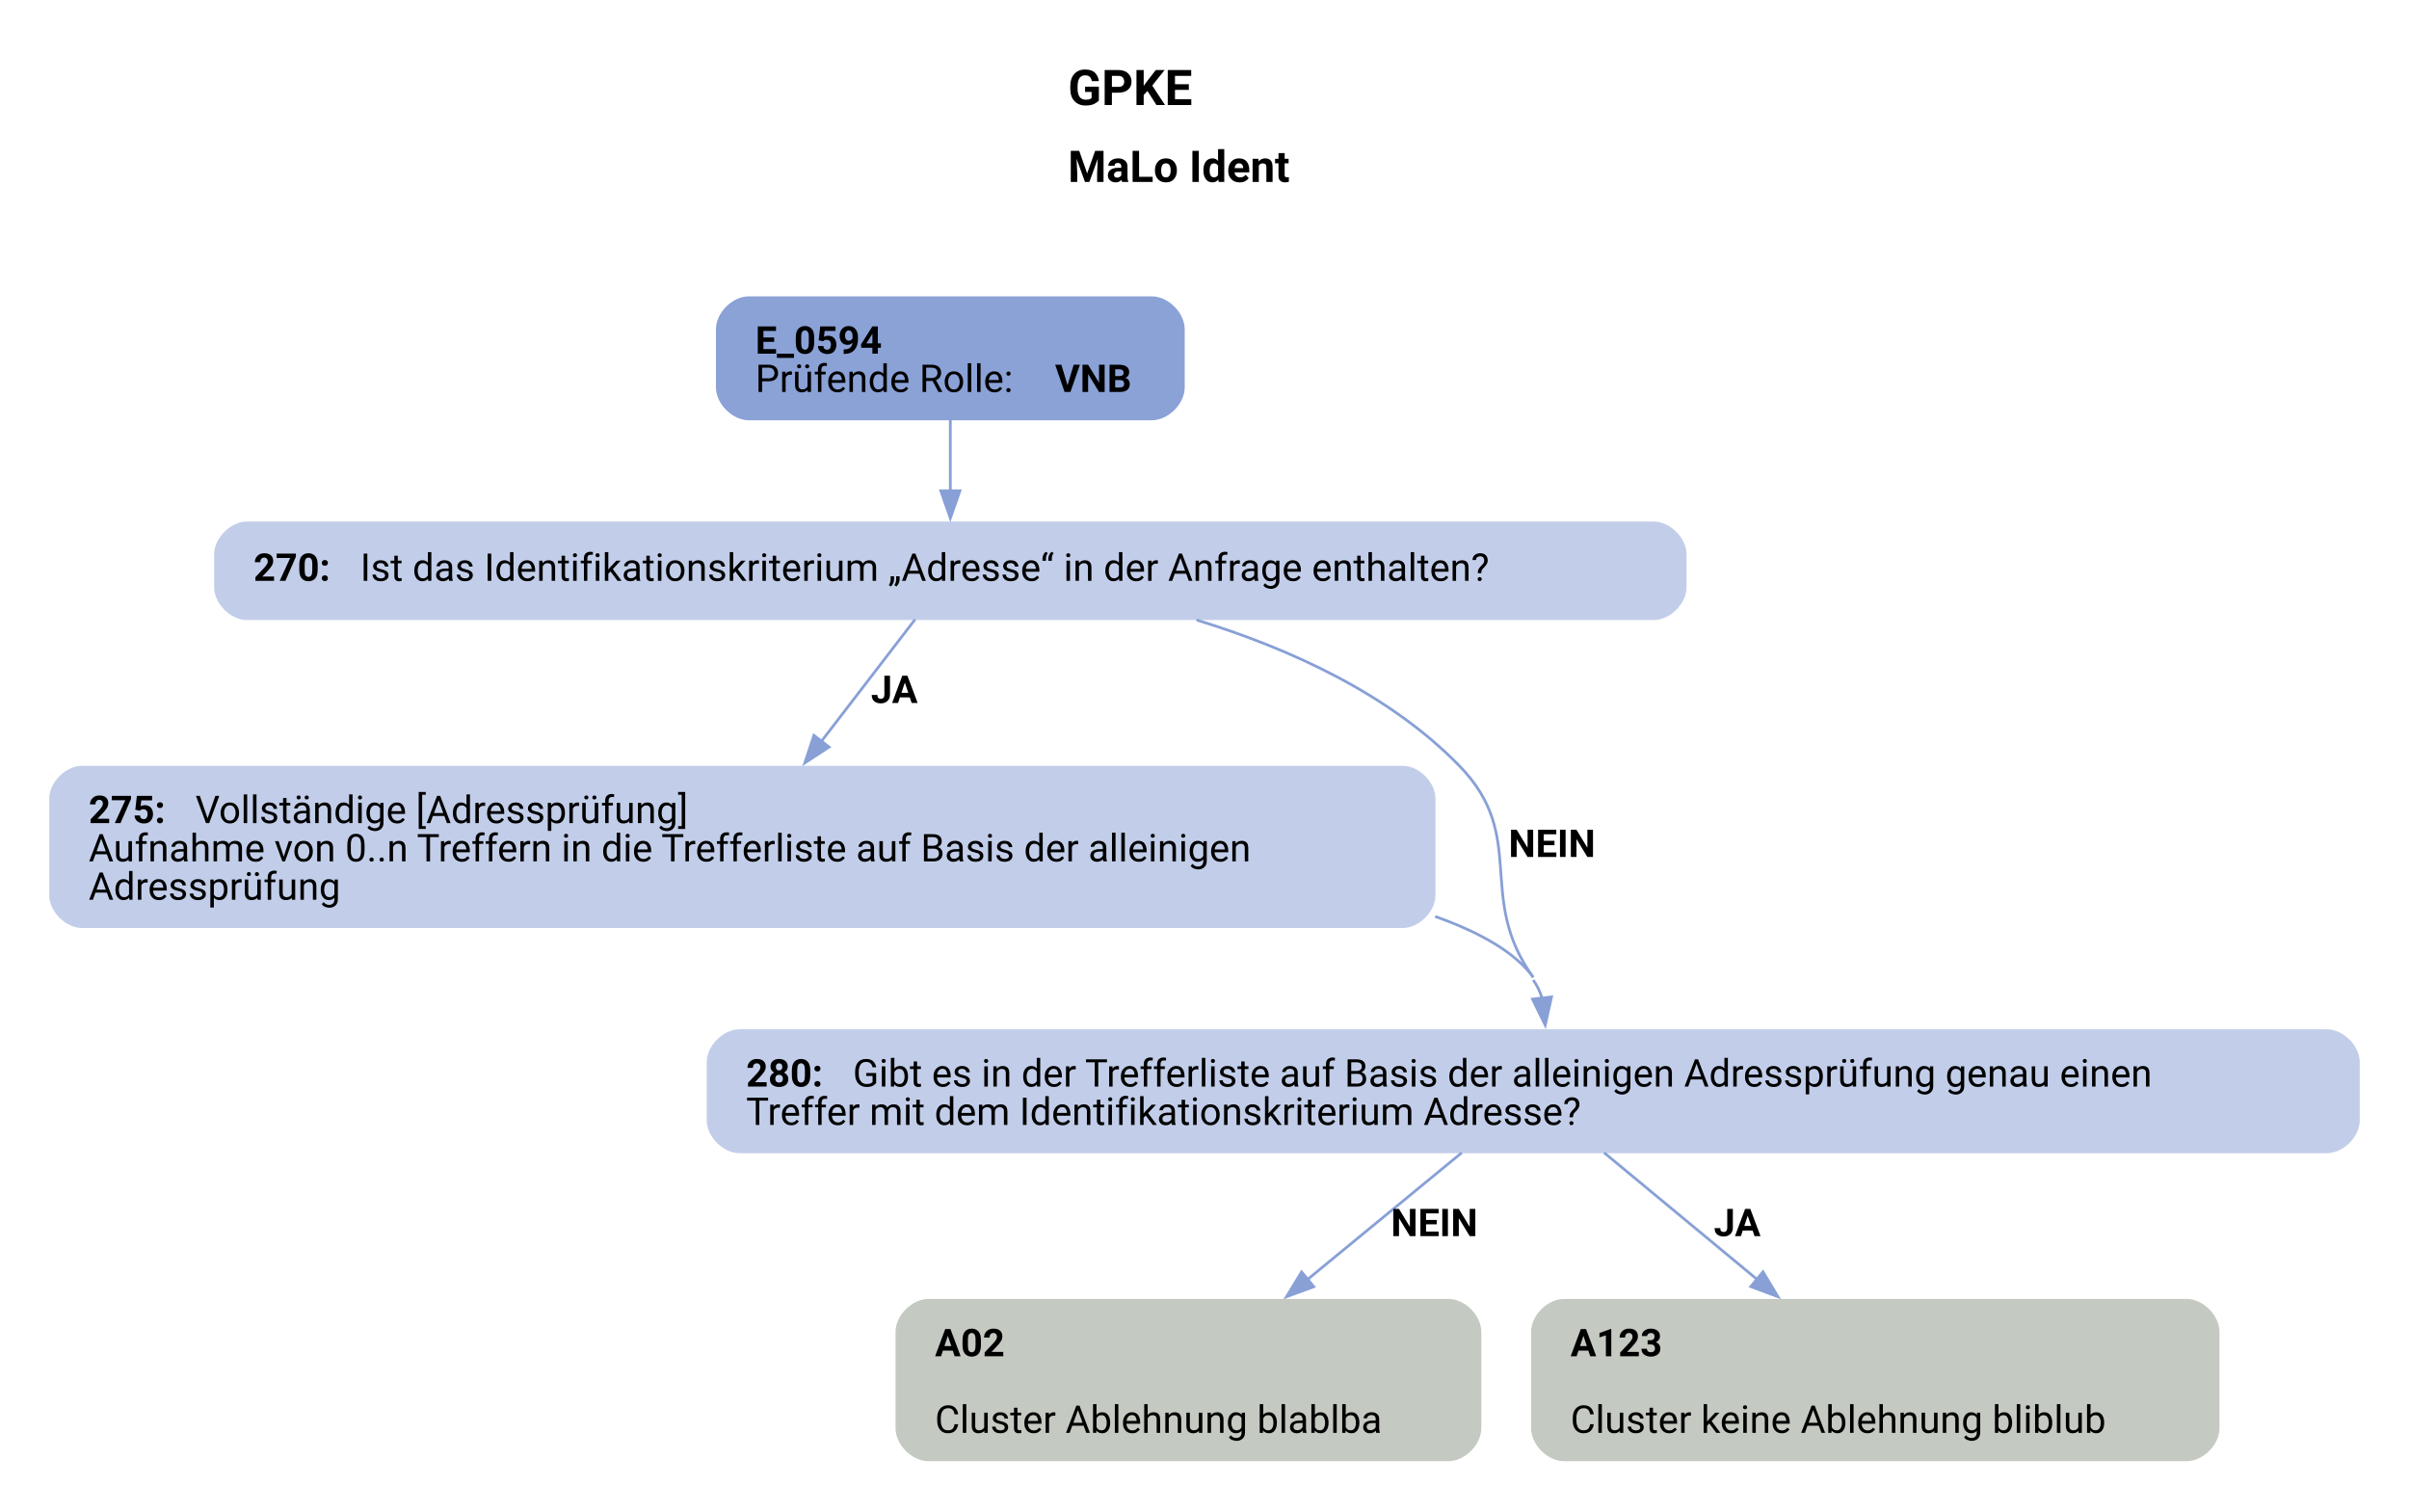
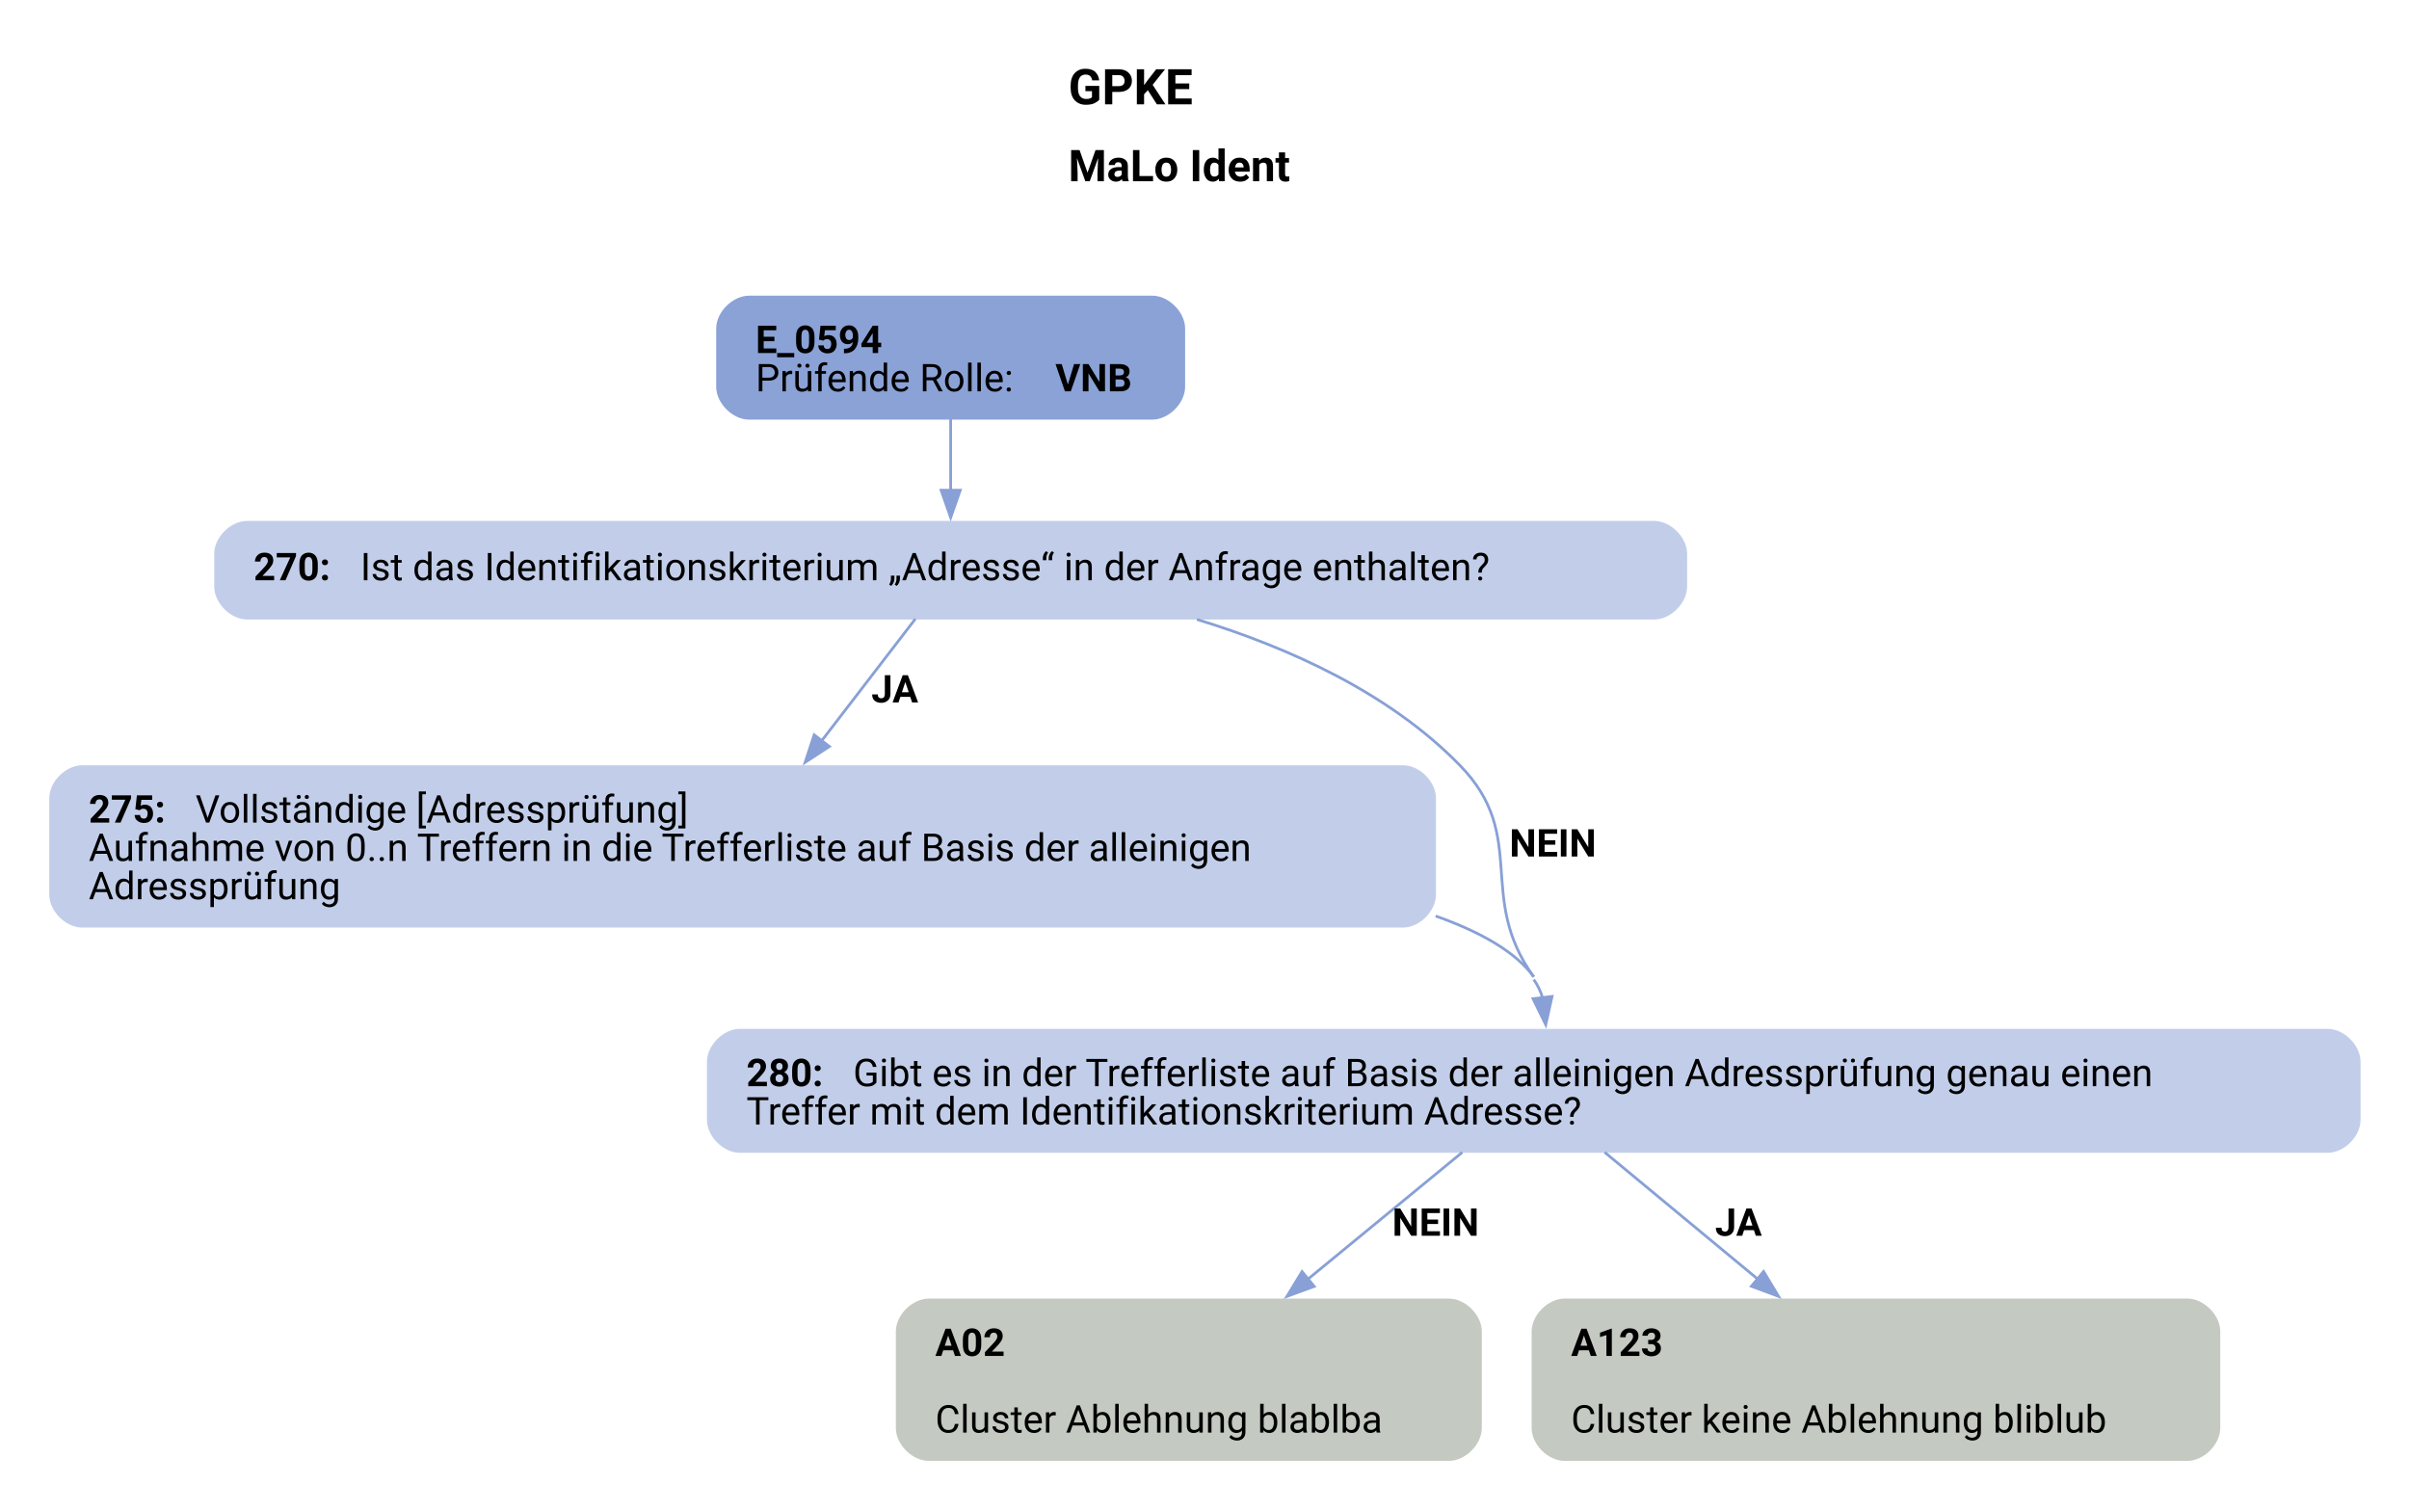
- <svg xmlns="http://www.w3.org/2000/svg" width="880pt" height="552pt" viewBox="0.00 0.00 880.30 551.62">
+ <svg xmlns="http://www.w3.org/2000/svg" width="880pt" height="552pt" viewBox="0.00 0.00 880.00 552.00">
  <g id="graph0" class="graph" transform="scale(1 1) rotate(0) translate(18 533.62)">
-     <text text-anchor="start" x="372.27" y="-495.52" font-family="Roboto, sans-serif" font-weight="bold" font-size="18.00">GPKE</text>
-     <text text-anchor="start" x="372.27" y="-467.42" font-family="Roboto, sans-serif" font-weight="bold" font-size="16.00">MaLo Ident</text>
+     <text xml:space="preserve" text-anchor="start" x="372.27" y="-495.52" font-family="Roboto, sans-serif" font-weight="bold" font-size="18.00">GPKE</text>
+     <text xml:space="preserve" text-anchor="start" x="372.27" y="-467.42" font-family="Roboto, sans-serif" font-weight="bold" font-size="16.00">MaLo Ident</text>
    <g id="node1" class="node">
      <path fill="#8ba2d7" stroke="black" stroke-width="0" d="M402.92,-425.62C402.92,-425.62 255.62,-425.62 255.62,-425.62 249.62,-425.62 243.62,-419.62 243.62,-413.62 243.62,-413.62 243.62,-392.34 243.62,-392.34 243.62,-386.34 249.62,-380.34 255.62,-380.34 255.62,-380.34 402.92,-380.34 402.92,-380.34 408.92,-380.34 414.92,-386.34 414.92,-392.34 414.92,-392.34 414.92,-413.62 414.92,-413.62 414.92,-419.62 408.92,-425.62 402.92,-425.62" />
-       <text text-anchor="start" x="258.02" y="-404.68" font-family="Roboto, sans-serif" font-weight="bold" font-size="14.00">E_0594</text>
-       <text text-anchor="start" x="258.02" y="-390.68" font-family="Roboto, sans-serif" font-size="14.00">Prüfende Rolle: </text>
-       <text text-anchor="start" x="367.52" y="-390.68" font-family="Roboto, sans-serif" font-weight="bold" font-size="14.00">VNB</text>
+       <text xml:space="preserve" text-anchor="start" x="258.02" y="-404.68" font-family="Roboto, sans-serif" font-weight="bold" font-size="14.00">E_0594</text>
+       <text xml:space="preserve" text-anchor="start" x="258.02" y="-390.68" font-family="Roboto, sans-serif" font-size="14.00">Prüfende Rolle: </text>
+       <text xml:space="preserve" text-anchor="start" x="367.52" y="-390.68" font-family="Roboto, sans-serif" font-weight="bold" font-size="14.00">VNB</text>
    </g>
    <g id="node2" class="node">
      <path fill="#c2cee9" stroke="black" stroke-width="0" d="M586.3,-343.34C586.3,-343.34 72.25,-343.34 72.25,-343.34 66.25,-343.34 60.25,-337.34 60.25,-331.34 60.25,-331.34 60.25,-319.34 60.25,-319.34 60.25,-313.34 66.25,-307.34 72.25,-307.34 72.25,-307.34 586.3,-307.34 586.3,-307.34 592.3,-307.34 598.3,-313.34 598.3,-319.34 598.3,-319.34 598.3,-331.34 598.3,-331.34 598.3,-337.34 592.3,-343.34 586.3,-343.34" />
-       <text text-anchor="start" x="74.65" y="-321.66" font-family="Roboto, sans-serif" font-weight="bold" font-size="14.00">270: </text>
-       <text text-anchor="start" x="113.65" y="-321.66" font-family="Roboto, sans-serif" font-size="14.00">Ist das Identifikationskriterium „Adresse“ in der Anfrage enthalten?</text>
+       <text xml:space="preserve" text-anchor="start" x="74.65" y="-321.66" font-family="Roboto, sans-serif" font-weight="bold" font-size="14.00">270: </text>
+       <text xml:space="preserve" text-anchor="start" x="113.65" y="-321.66" font-family="Roboto, sans-serif" font-size="14.00">Ist das Identifikationskriterium „Adresse“ in der Anfrage enthalten?</text>
    </g>
    <g id="edge1" class="edge">
      <path fill="none" stroke="#88a0d6" d="M329.27,-380.51C329.27,-372.43 329.27,-363.13 329.27,-354.53" />
      <polygon fill="#88a0d6" stroke="#88a0d6" points="332.78,-354.57 329.28,-344.57 325.78,-354.57 332.78,-354.57" />
    </g>
    <g id="node3" class="node">
      <path fill="#c2cee9" stroke="black" stroke-width="0" d="M494.55,-254.09C494.55,-254.09 12,-254.09 12,-254.09 6,-254.09 0,-248.09 0,-242.09 0,-242.09 0,-206.81 0,-206.81 0,-200.81 6,-194.81 12,-194.81 12,-194.81 494.55,-194.81 494.55,-194.81 500.55,-194.81 506.55,-200.81 506.55,-206.81 506.55,-206.81 506.55,-242.09 506.55,-242.09 506.55,-248.09 500.55,-254.09 494.55,-254.09" />
-       <text text-anchor="start" x="14.4" y="-233.15" font-family="Roboto, sans-serif" font-weight="bold" font-size="14.00">275: </text>
-       <text text-anchor="start" x="53.4" y="-233.15" font-family="Roboto, sans-serif" font-size="14.00">Vollständige [Adressprüfung]</text>
-       <text text-anchor="start" x="14.4" y="-219.15" font-family="Roboto, sans-serif" font-size="14.00">Aufnahme von 0..n Treffern in die Trefferliste auf Basis der alleinigen</text>
-       <text text-anchor="start" x="14.4" y="-205.15" font-family="Roboto, sans-serif" font-size="14.00">Adressprüfung</text>
+       <text xml:space="preserve" text-anchor="start" x="14.4" y="-233.15" font-family="Roboto, sans-serif" font-weight="bold" font-size="14.00">275: </text>
+       <text xml:space="preserve" text-anchor="start" x="53.4" y="-233.15" font-family="Roboto, sans-serif" font-size="14.00">Vollständige [Adressprüfung]</text>
+       <text xml:space="preserve" text-anchor="start" x="14.4" y="-219.15" font-family="Roboto, sans-serif" font-size="14.00">Aufnahme von 0..n Treffern in die Trefferliste auf Basis der alleinigen</text>
+       <text xml:space="preserve" text-anchor="start" x="14.4" y="-205.15" font-family="Roboto, sans-serif" font-size="14.00">Adressprüfung</text>
    </g>
    <g id="edge2" class="edge">
      <path fill="none" stroke="#88a0d6" d="M316.38,-307.56C306.97,-295.31 293.83,-278.21 281.97,-262.79" />
      <polygon fill="#88a0d6" stroke="#88a0d6" points="284.97,-260.95 276.1,-255.15 279.42,-265.21 284.97,-260.95" />
-       <text text-anchor="start" x="300.27" y="-277.04" font-family="Roboto, sans-serif" font-weight="bold" font-size="14.00">JA</text>
+       <text xml:space="preserve" text-anchor="start" x="300.32" y="-277.04" font-family="Roboto, sans-serif" font-weight="bold" font-size="14.00">JA</text>
    </g>
    <g id="node4" class="node">
      <path fill="#c2cee9" stroke="black" stroke-width="0" d="M832.3,-157.81C832.3,-157.81 252.25,-157.81 252.25,-157.81 246.25,-157.81 240.25,-151.81 240.25,-145.81 240.25,-145.81 240.25,-124.53 240.25,-124.53 240.25,-118.53 246.25,-112.53 252.25,-112.53 252.25,-112.53 832.3,-112.53 832.3,-112.53 838.3,-112.53 844.3,-118.53 844.3,-124.53 844.3,-124.53 844.3,-145.81 844.3,-145.81 844.3,-151.81 838.3,-157.81 832.3,-157.81" />
-       <text text-anchor="start" x="254.65" y="-136.87" font-family="Roboto, sans-serif" font-weight="bold" font-size="14.00">280: </text>
-       <text text-anchor="start" x="293.65" y="-136.87" font-family="Roboto, sans-serif" font-size="14.00">Gibt es in der Trefferliste auf Basis der alleinigen Adressprüfung genau einen</text>
-       <text text-anchor="start" x="254.65" y="-122.87" font-family="Roboto, sans-serif" font-size="14.00">Treffer mit dem Identifikationskriterium Adresse?</text>
+       <text xml:space="preserve" text-anchor="start" x="254.65" y="-136.87" font-family="Roboto, sans-serif" font-weight="bold" font-size="14.00">280: </text>
+       <text xml:space="preserve" text-anchor="start" x="293.65" y="-136.87" font-family="Roboto, sans-serif" font-size="14.00">Gibt es in der Trefferliste auf Basis der alleinigen Adressprüfung genau einen</text>
+       <text xml:space="preserve" text-anchor="start" x="254.65" y="-122.87" font-family="Roboto, sans-serif" font-size="14.00">Treffer mit dem Identifikationskriterium Adresse?</text>
    </g>
    <g id="edge3" class="edge">
      <path fill="none" stroke="#88a0d6" d="M419.23,-307.37C453.11,-296.99 489.61,-280.41 515.27,-254.09 540.68,-228.04 521,-206.32 542.27,-176.81" />
-       <text text-anchor="start" x="533.27" y="-220.77" font-family="Roboto, sans-serif" font-weight="bold" font-size="14.00">NEIN</text>
+       <text xml:space="preserve" text-anchor="start" x="533.39" y="-220.77" font-family="Roboto, sans-serif" font-weight="bold" font-size="14.00">NEIN</text>
    </g>
    <g id="edge4" class="edge">
      <path fill="none" stroke="#88a0d6" d="M506.43,-199.03C523.05,-193.13 535.77,-185.83 542.27,-176.81" />
      <path fill="none" stroke="#88a0d6" d="M542.27,-175.81C543.72,-173.8 544.76,-171.58 545.48,-169.24" />
      <polygon fill="#88a0d6" stroke="#88a0d6" points="548.96,-169.65 546.66,-159.31 542,-168.83 548.96,-169.65" />
    </g>
    <g id="node5" class="node">
      <path fill="#c4cac1" stroke="black" stroke-width="0" d="M511.3,-59.28C511.3,-59.28 321.25,-59.28 321.25,-59.28 315.25,-59.28 309.25,-53.28 309.25,-47.28 309.25,-47.28 309.25,-12 309.25,-12 309.25,-6 315.25,0 321.25,0 321.25,0 511.3,0 511.3,0 517.3,0 523.3,-6 523.3,-12 523.3,-12 523.3,-47.28 523.3,-47.28 523.3,-53.28 517.3,-59.28 511.3,-59.28" />
-       <text text-anchor="start" x="323.65" y="-38.34" font-family="Roboto, sans-serif" font-weight="bold" font-size="14.00">A02</text>
-       <text text-anchor="start" x="323.65" y="-10.34" font-family="Roboto, sans-serif" font-size="14.00">Cluster Ablehnung blablba</text>
+       <text xml:space="preserve" text-anchor="start" x="323.65" y="-38.34" font-family="Roboto, sans-serif" font-weight="bold" font-size="14.00">A02</text>
+       <text xml:space="preserve" text-anchor="start" x="323.65" y="-10.34" font-family="Roboto, sans-serif" font-size="14.00">Cluster Ablehnung blablba</text>
    </g>
    <g id="edge5" class="edge">
      <path fill="none" stroke="#88a0d6" d="M516.17,-112.72C499.86,-99.32 478.47,-81.74 459.67,-66.29" />
      <polygon fill="#88a0d6" stroke="#88a0d6" points="462.08,-63.74 452.13,-60.1 457.63,-69.15 462.08,-63.74" />
-       <text text-anchor="start" x="490.27" y="-82.23" font-family="Roboto, sans-serif" font-weight="bold" font-size="14.00">NEIN</text>
+       <text xml:space="preserve" text-anchor="start" x="490.56" y="-82.23" font-family="Roboto, sans-serif" font-weight="bold" font-size="14.00">NEIN</text>
    </g>
    <g id="node6" class="node">
      <path fill="#c4cac1" stroke="black" stroke-width="0" d="M781.05,-59.28C781.05,-59.28 553.5,-59.28 553.5,-59.28 547.5,-59.28 541.5,-53.28 541.5,-47.28 541.5,-47.28 541.5,-12 541.5,-12 541.5,-6 547.5,0 553.5,0 553.5,0 781.05,0 781.05,0 787.05,0 793.05,-6 793.05,-12 793.05,-12 793.05,-47.28 793.05,-47.28 793.05,-53.28 787.05,-59.28 781.05,-59.28" />
-       <text text-anchor="start" x="555.9" y="-38.34" font-family="Roboto, sans-serif" font-weight="bold" font-size="14.00">A123</text>
-       <text text-anchor="start" x="555.9" y="-10.34" font-family="Roboto, sans-serif" font-size="14.00">Cluster keine Ablehnung bliblub</text>
+       <text xml:space="preserve" text-anchor="start" x="555.9" y="-38.34" font-family="Roboto, sans-serif" font-weight="bold" font-size="14.00">A123</text>
+       <text xml:space="preserve" text-anchor="start" x="555.9" y="-10.34" font-family="Roboto, sans-serif" font-size="14.00">Cluster keine Ablehnung bliblub</text>
    </g>
    <g id="edge6" class="edge">
      <path fill="none" stroke="#88a0d6" d="M568.18,-112.72C584.35,-99.32 605.57,-81.74 624.23,-66.29" />
      <polygon fill="#88a0d6" stroke="#88a0d6" points="626.23,-69.18 631.7,-60.1 621.77,-63.79 626.23,-69.18" />
-       <text text-anchor="start" x="608.27" y="-82.23" font-family="Roboto, sans-serif" font-weight="bold" font-size="14.00">JA</text>
+       <text xml:space="preserve" text-anchor="start" x="608.52" y="-82.23" font-family="Roboto, sans-serif" font-weight="bold" font-size="14.00">JA</text>
    </g>
  </g>
</svg>
